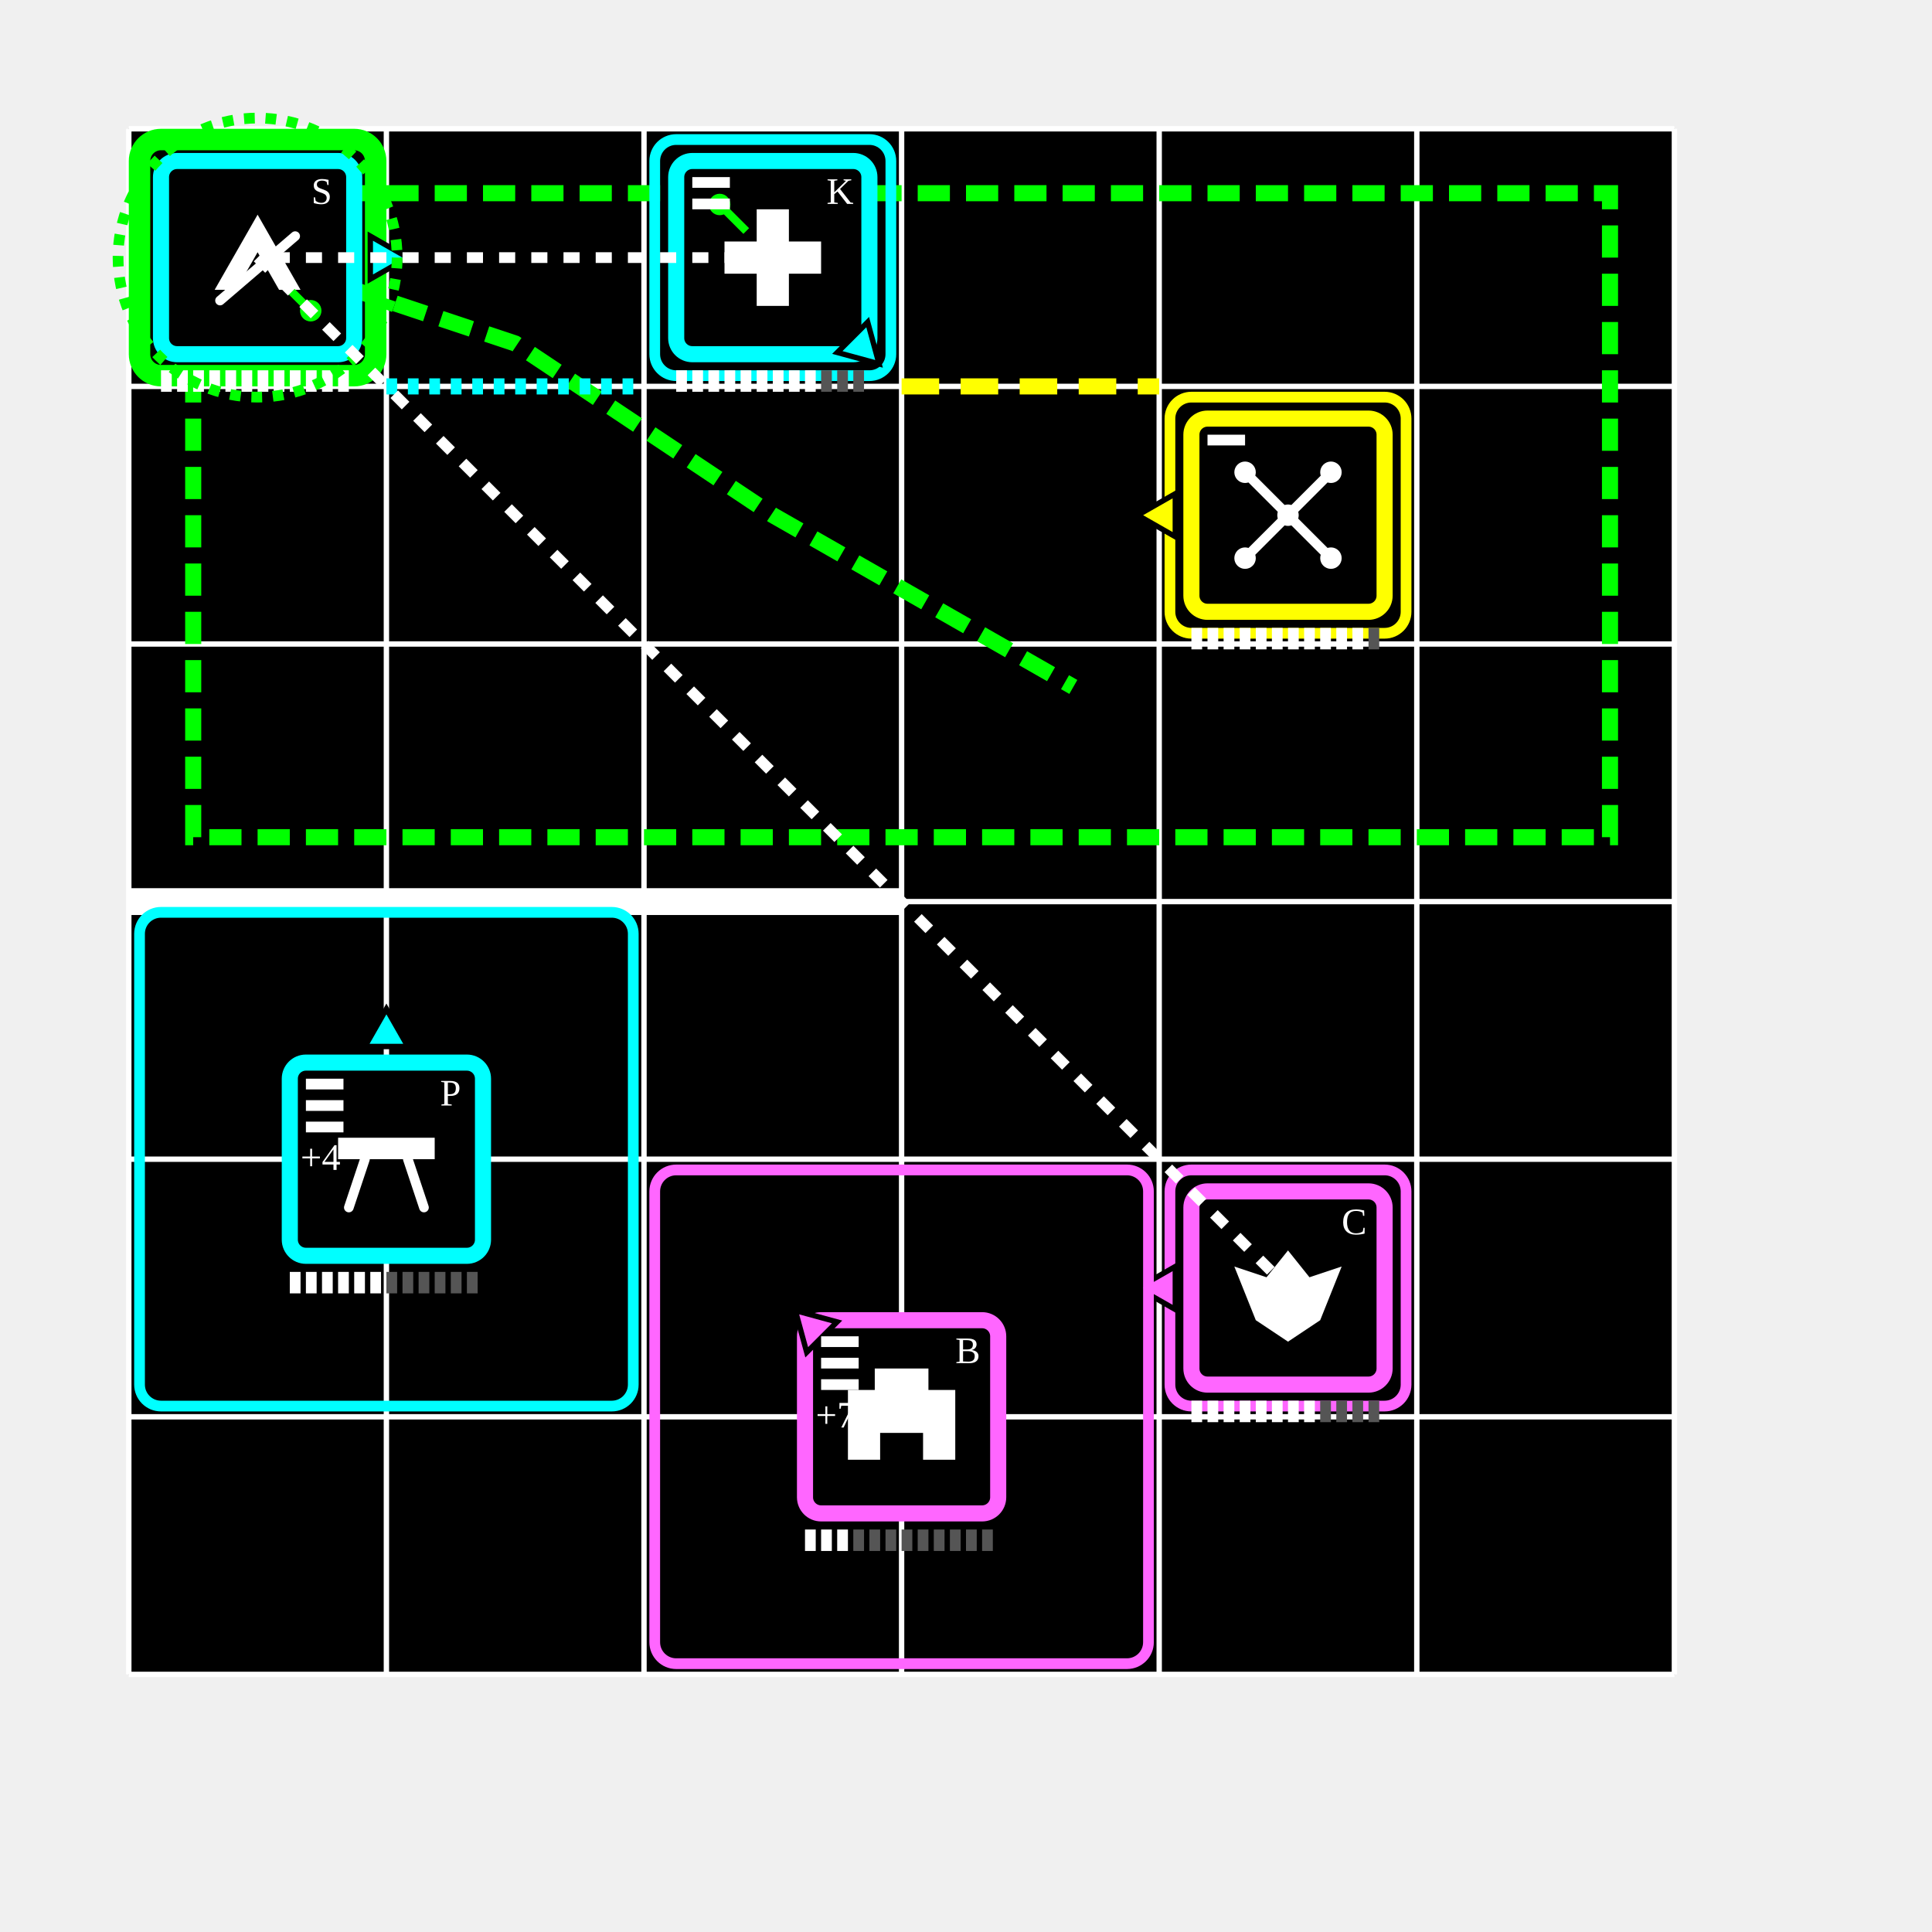
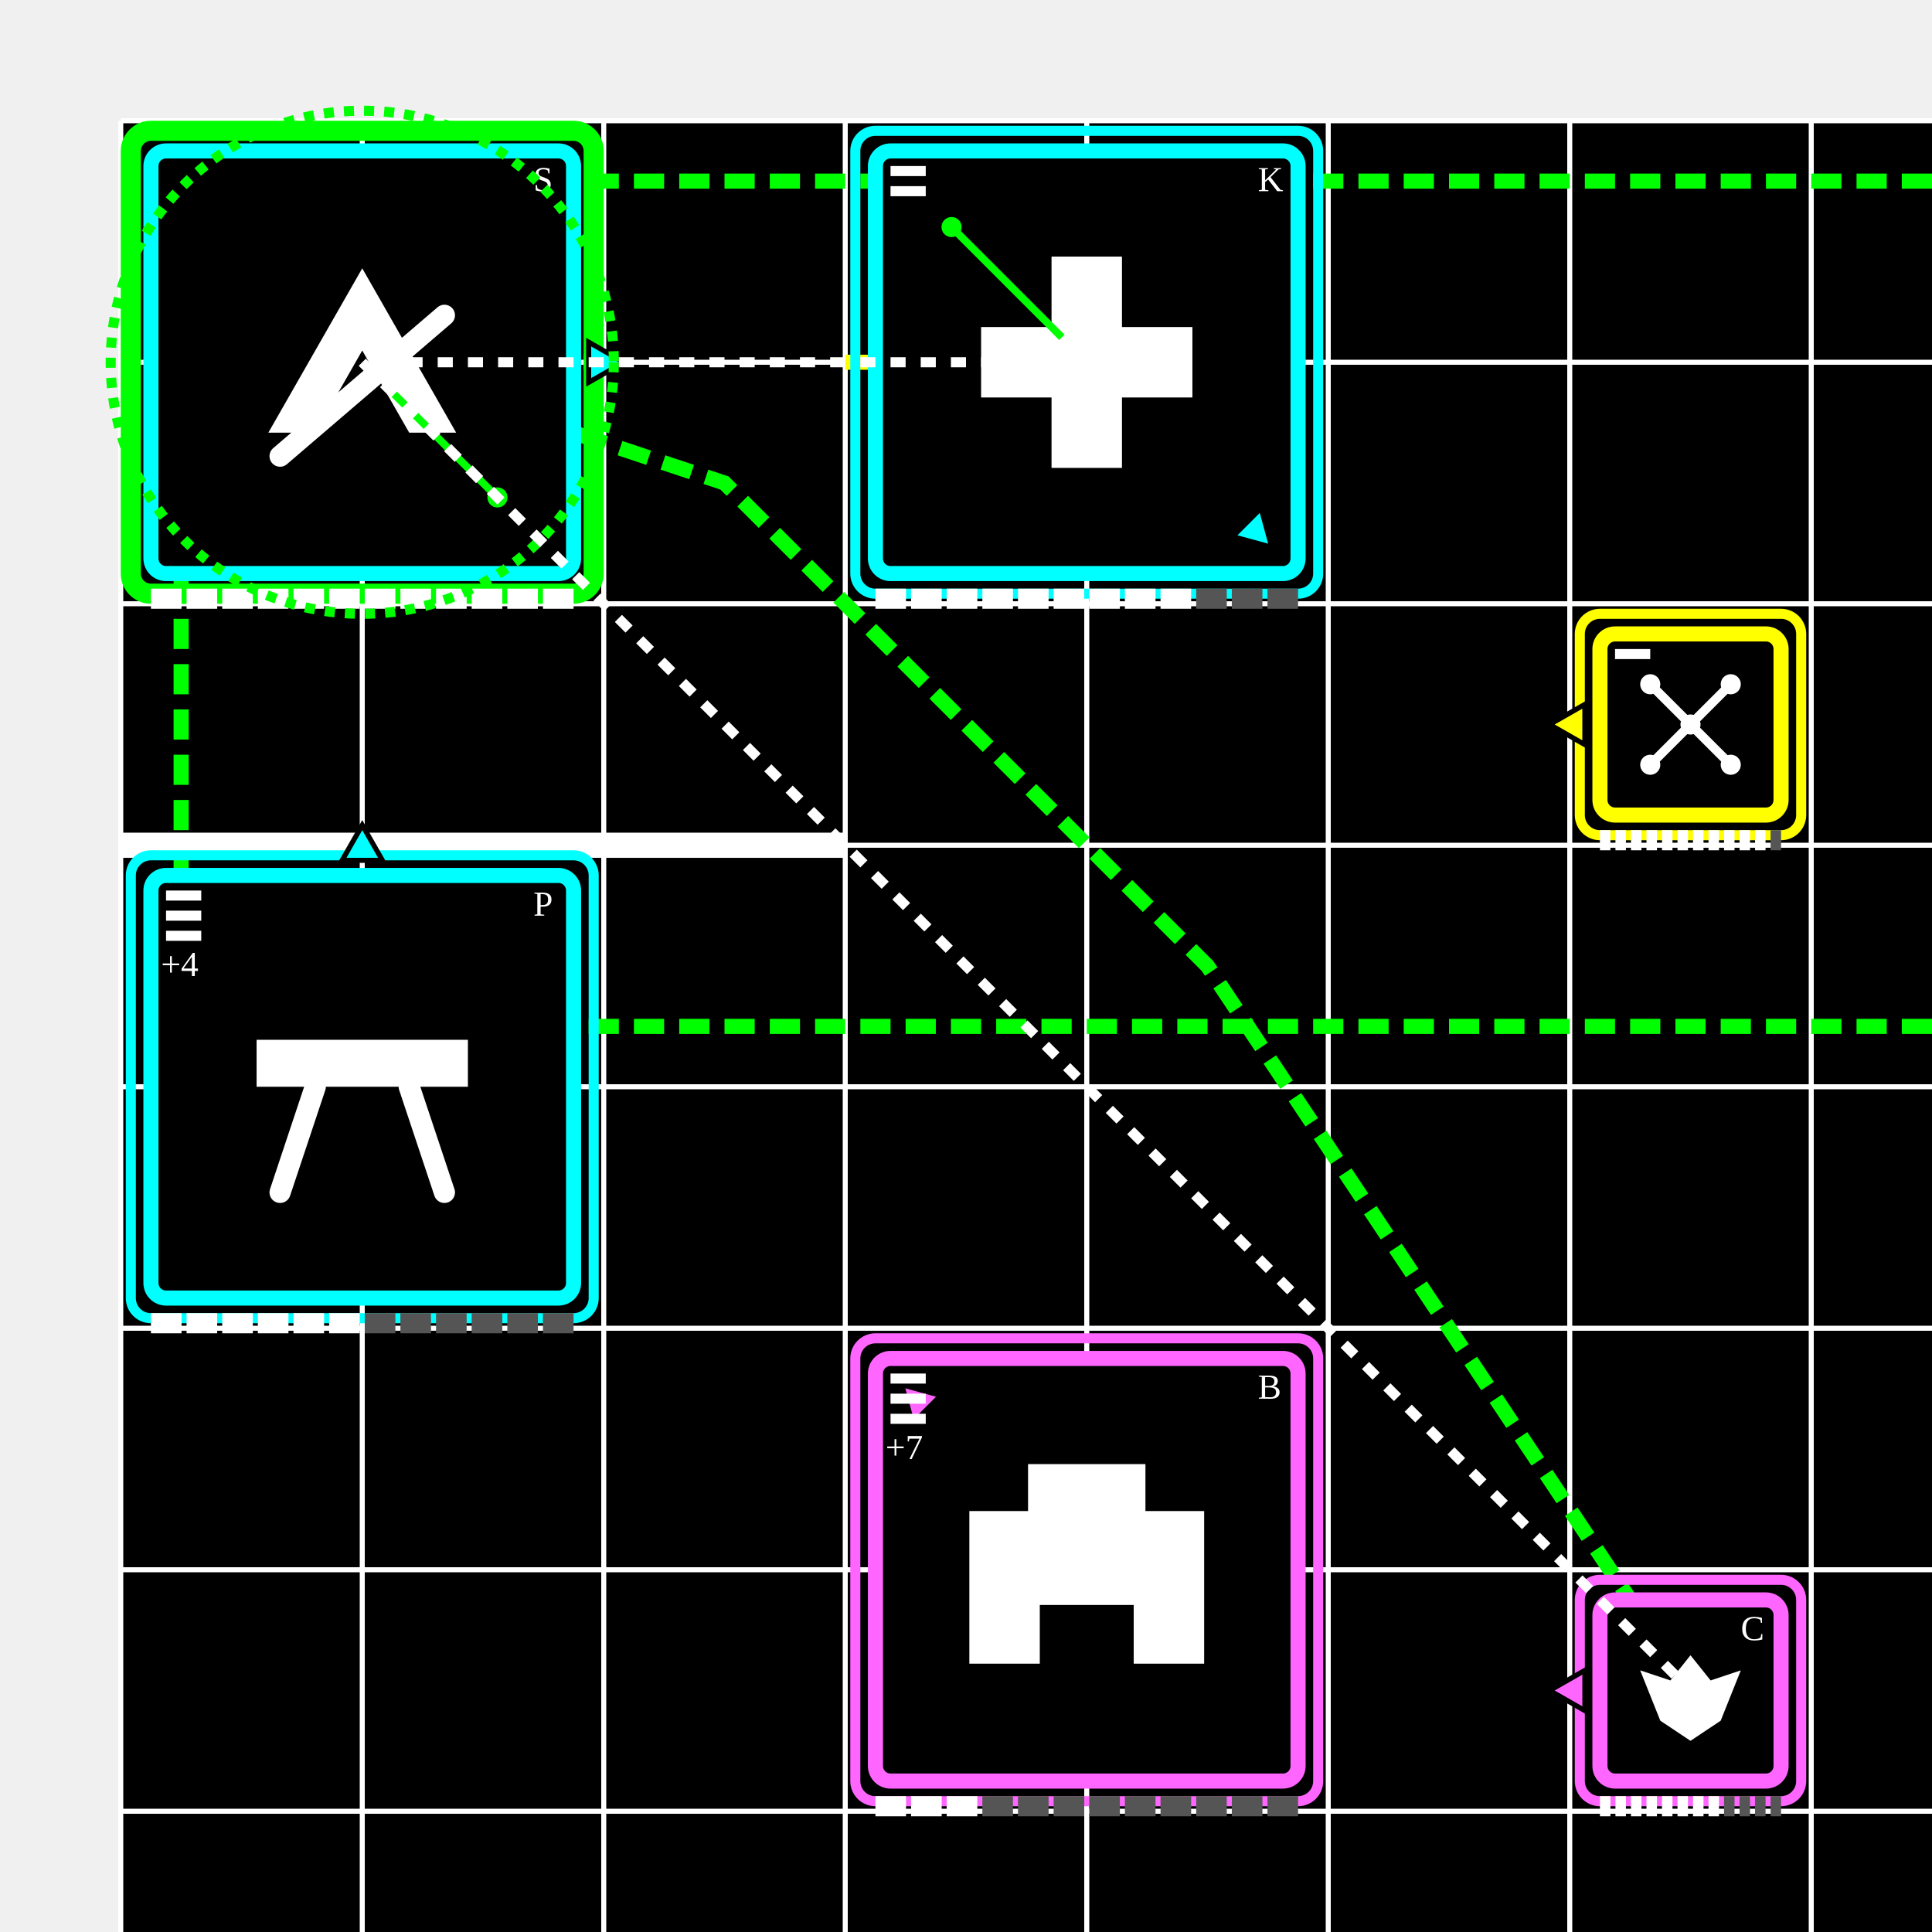
- <svg xmlns="http://www.w3.org/2000/svg" class="battlefield-svg" role="application" aria-label="Simulation sandbox battlefield at exact tick 24, 6 visible units; selected unit 1" viewBox="0 0 360 360" width="768" height="768" data-review-palette="high-contrast" style="background:#0b100f">
+ <svg xmlns="http://www.w3.org/2000/svg" class="battlefield-svg" role="application" aria-label="Simulation sandbox battlefield at exact tick 24, 6 visible units; selected unit 1" viewBox="0 0 384 384" width="768" height="768" data-review-palette="high-contrast" style="background:#0b100f">
  <g transform="translate(24 24) scale(1)">
-     <rect data-layer="terrain" x="0" y="0" width="288" height="288" fill="#000000" />
+     <rect data-layer="terrain" x="0" y="0" width="384" height="384" fill="#000000" />
    <rect data-terrain="rough" x="0" y="0" width="48" height="48" fill="#000000" opacity="0.22" />
    <rect data-terrain="rough" x="144" y="0" width="48" height="48" fill="#000000" opacity="0.22" />
+     <rect data-terrain="rough" x="288" y="0" width="48" height="48" fill="#000000" opacity="0.22" />
    <rect data-terrain="rough" x="96" y="48" width="48" height="48" fill="#000000" opacity="0.22" />
    <rect data-terrain="rough" x="240" y="48" width="48" height="48" fill="#000000" opacity="0.22" />
    <rect data-terrain="rough" x="48" y="96" width="48" height="48" fill="#000000" opacity="0.22" />
    <rect data-terrain="rough" x="192" y="96" width="48" height="48" fill="#000000" opacity="0.22" />
+     <rect data-terrain="rough" x="336" y="96" width="48" height="48" fill="#000000" opacity="0.22" />
    <rect data-terrain="rough" x="0" y="144" width="48" height="48" fill="#000000" opacity="0.22" />
    <rect data-terrain="rough" x="144" y="144" width="48" height="48" fill="#000000" opacity="0.22" />
+     <rect data-terrain="rough" x="288" y="144" width="48" height="48" fill="#000000" opacity="0.22" />
    <rect data-terrain="rough" x="96" y="192" width="48" height="48" fill="#000000" opacity="0.22" />
    <rect data-terrain="rough" x="240" y="192" width="48" height="48" fill="#000000" opacity="0.22" />
    <rect data-terrain="rough" x="48" y="240" width="48" height="48" fill="#000000" opacity="0.22" />
    <rect data-terrain="rough" x="192" y="240" width="48" height="48" fill="#000000" opacity="0.22" />
+     <rect data-terrain="rough" x="336" y="240" width="48" height="48" fill="#000000" opacity="0.22" />
+     <rect data-terrain="rough" x="0" y="288" width="48" height="48" fill="#000000" opacity="0.22" />
+     <rect data-terrain="rough" x="144" y="288" width="48" height="48" fill="#000000" opacity="0.22" />
+     <rect data-terrain="rough" x="288" y="288" width="48" height="48" fill="#000000" opacity="0.22" />
+     <rect data-terrain="rough" x="96" y="336" width="48" height="48" fill="#000000" opacity="0.22" />
+     <rect data-terrain="rough" x="240" y="336" width="48" height="48" fill="#000000" opacity="0.22" />
    <g data-layer="grid">
-       <line x1="0" y1="0" x2="0" y2="288" stroke="#ffffff" stroke-width="1" />
-       <line x1="48" y1="0" x2="48" y2="288" stroke="#ffffff" stroke-width="1" />
-       <line x1="96" y1="0" x2="96" y2="288" stroke="#ffffff" stroke-width="1" />
-       <line x1="144" y1="0" x2="144" y2="288" stroke="#ffffff" stroke-width="1" />
-       <line x1="192" y1="0" x2="192" y2="288" stroke="#ffffff" stroke-width="1" />
-       <line x1="240" y1="0" x2="240" y2="288" stroke="#ffffff" stroke-width="1" />
-       <line x1="288" y1="0" x2="288" y2="288" stroke="#ffffff" stroke-width="1" />
-       <line x1="0" y1="0" x2="288" y2="0" stroke="#ffffff" stroke-width="1" />
-       <line x1="0" y1="48" x2="288" y2="48" stroke="#ffffff" stroke-width="1" />
-       <line x1="0" y1="96" x2="288" y2="96" stroke="#ffffff" stroke-width="1" />
-       <line x1="0" y1="144" x2="288" y2="144" stroke="#ffffff" stroke-width="1" />
-       <line x1="0" y1="192" x2="288" y2="192" stroke="#ffffff" stroke-width="1" />
-       <line x1="0" y1="240" x2="288" y2="240" stroke="#ffffff" stroke-width="1" />
-       <line x1="0" y1="288" x2="288" y2="288" stroke="#ffffff" stroke-width="1" />
+       <line x1="0" y1="0" x2="0" y2="384" stroke="#ffffff" stroke-width="1" />
+       <line x1="48" y1="0" x2="48" y2="384" stroke="#ffffff" stroke-width="1" />
+       <line x1="96" y1="0" x2="96" y2="384" stroke="#ffffff" stroke-width="1" />
+       <line x1="144" y1="0" x2="144" y2="384" stroke="#ffffff" stroke-width="1" />
+       <line x1="192" y1="0" x2="192" y2="384" stroke="#ffffff" stroke-width="1" />
+       <line x1="240" y1="0" x2="240" y2="384" stroke="#ffffff" stroke-width="1" />
+       <line x1="288" y1="0" x2="288" y2="384" stroke="#ffffff" stroke-width="1" />
+       <line x1="336" y1="0" x2="336" y2="384" stroke="#ffffff" stroke-width="1" />
+       <line x1="384" y1="0" x2="384" y2="384" stroke="#ffffff" stroke-width="1" />
+       <line x1="0" y1="0" x2="384" y2="0" stroke="#ffffff" stroke-width="1" />
+       <line x1="0" y1="48" x2="384" y2="48" stroke="#ffffff" stroke-width="1" />
+       <line x1="0" y1="96" x2="384" y2="96" stroke="#ffffff" stroke-width="1" />
+       <line x1="0" y1="144" x2="384" y2="144" stroke="#ffffff" stroke-width="1" />
+       <line x1="0" y1="192" x2="384" y2="192" stroke="#ffffff" stroke-width="1" />
+       <line x1="0" y1="240" x2="384" y2="240" stroke="#ffffff" stroke-width="1" />
+       <line x1="0" y1="288" x2="384" y2="288" stroke="#ffffff" stroke-width="1" />
+       <line x1="0" y1="336" x2="384" y2="336" stroke="#ffffff" stroke-width="1" />
+       <line x1="0" y1="384" x2="384" y2="384" stroke="#ffffff" stroke-width="1" />
    </g>
    <g data-layer="overlays">
-       <polyline data-overlay-id="selected-los-1" data-overlay-kind="line-of-sight" data-overlay-disposition="exact" data-path-segments="3" points="24,24 72,40 120,72 176,104" fill="none" stroke="#00ff00" stroke-width="3" stroke-dasharray="6,3" />
-       <polyline data-overlay-id="whole-command-1" data-overlay-kind="command" data-overlay-disposition="exact" data-path-segments="4" points="12,12 276,12 276,132 12,132 12,12" fill="none" stroke="#00ff00" stroke-width="3" stroke-dasharray="6,3" />
+       <polyline data-overlay-id="selected-los-1" data-overlay-kind="line-of-sight" data-overlay-disposition="exact" data-path-segments="3" points="48,48 120,72 216,168 312,312" fill="none" stroke="#00ff00" stroke-width="3" stroke-dasharray="6,3" />
+       <polyline data-overlay-id="whole-command-1" data-overlay-kind="command" data-overlay-disposition="exact" data-path-segments="4" points="12,12 372,12 372,180 12,180 12,12" fill="none" stroke="#00ff00" stroke-width="3" stroke-dasharray="6,3" />
    </g>
    <g data-layer="edges">
      <line data-edge-kind="wall" data-edge-state="solid" x1="0" y1="144" x2="144" y2="144" stroke="#ffffff" stroke-width="5" stroke-dasharray="none" />
      <line data-edge-kind="door" data-edge-state="open" x1="144" y1="48" x2="192" y2="48" stroke="#ffff00" stroke-width="3" stroke-dasharray="7 4" />
      <line data-edge-kind="window" data-edge-state="intact" x1="48" y1="48" x2="96" y2="48" stroke="#00ffff" stroke-width="3" stroke-dasharray="2 2" />
    </g>
    <g data-layer="units">
      <g data-unit-id="1" data-health-segments="12" data-semantic-zoom="Detailed" tabindex="0" role="button" aria-label="Blue rifleman Bravo 6, cell A1, elevation 0, 100 health, facing east">
-         <rect data-authoritative-footprint="true" x="2" y="2" width="44" height="44" rx="4" fill="none" stroke="#00ff00" stroke-width="4" stroke-dasharray="none" />
-         <rect x="6" y="6" width="36" height="36" rx="3" fill="#000000" stroke="#00ffff" stroke-width="3" stroke-dasharray="none" />
-         <g transform="translate(12 12)" data-class-id="rifleman">
+         <rect data-authoritative-footprint="true" x="2" y="2" width="92" height="92" rx="4" fill="none" stroke="#00ff00" stroke-width="4" stroke-dasharray="none" />
+         <rect data-unit-symbol="true" x="6" y="6" width="84" height="84" rx="3" fill="#000000" stroke="#00ffff" stroke-width="3" stroke-dasharray="none" />
+         <g transform="translate(48 48) scale(2.333333) translate(-12 -12)" data-class-id="rifleman">
          <path d="M4 18 L12 4 L20 18 L16 18 L12 11 L8 18 Z" fill="#ffffff" />
          <path d="M5 20 L19 8" fill="none" stroke="#ffffff" stroke-width="1.8" stroke-linecap="round" stroke-linejoin="round" />
        </g>
-         <rect data-health-position="0" x="6" y="45" width="2" height="4" fill="#ffffff" />
-         <rect data-health-position="1" x="9" y="45" width="2" height="4" fill="#ffffff" />
-         <rect data-health-position="2" x="12" y="45" width="2" height="4" fill="#ffffff" />
-         <rect data-health-position="3" x="15" y="45" width="2" height="4" fill="#ffffff" />
-         <rect data-health-position="4" x="18" y="45" width="2" height="4" fill="#ffffff" />
-         <rect data-health-position="5" x="21" y="45" width="2" height="4" fill="#ffffff" />
-         <rect data-health-position="6" x="24" y="45" width="2" height="4" fill="#ffffff" />
-         <rect data-health-position="7" x="27" y="45" width="2" height="4" fill="#ffffff" />
-         <rect data-health-position="8" x="30" y="45" width="2" height="4" fill="#ffffff" />
-         <rect data-health-position="9" x="33" y="45" width="2" height="4" fill="#ffffff" />
-         <rect data-health-position="10" x="36" y="45" width="2" height="4" fill="#ffffff" />
-         <rect data-health-position="11" x="39" y="45" width="2" height="4" fill="#ffffff" />
-         <polygon data-facing-wedge="body" points="45,28 52,24 45,20" fill="#00ffff" stroke="#000000" stroke-width="1" />
+         <rect data-health-position="0" x="6" y="93" width="6.083" height="4" fill="#ffffff" />
+         <rect data-health-position="1" x="13.083" y="93" width="6.083" height="4" fill="#ffffff" />
+         <rect data-health-position="2" x="20.167" y="93" width="6.083" height="4" fill="#ffffff" />
+         <rect data-health-position="3" x="27.25" y="93" width="6.083" height="4" fill="#ffffff" />
+         <rect data-health-position="4" x="34.333" y="93" width="6.083" height="4" fill="#ffffff" />
+         <rect data-health-position="5" x="41.417" y="93" width="6.083" height="4" fill="#ffffff" />
+         <rect data-health-position="6" x="48.5" y="93" width="6.083" height="4" fill="#ffffff" />
+         <rect data-health-position="7" x="55.583" y="93" width="6.083" height="4" fill="#ffffff" />
+         <rect data-health-position="8" x="62.667" y="93" width="6.083" height="4" fill="#ffffff" />
+         <rect data-health-position="9" x="69.75" y="93" width="6.083" height="4" fill="#ffffff" />
+         <rect data-health-position="10" x="76.833" y="93" width="6.083" height="4" fill="#ffffff" />
+         <rect data-health-position="11" x="83.917" y="93" width="6.083" height="4" fill="#ffffff" />
+         <polygon data-facing-wedge="body" points="93,52 100,48 93,44" fill="#00ffff" stroke="#000000" stroke-width="1" />
        <g data-secondary-heading="weapon" aria-label="weapon heading">
-           <line x1="28.95" y1="28.95" x2="33.899" y2="33.899" stroke="#00ff00" stroke-width="1.5" />
-           <circle cx="33.899" cy="33.899" r="2" fill="#00ff00" />
-         </g>
-         <text data-stance-mark="true" x="34" y="14" fill="#ffffff" font-size="7">S</text>
-         <circle data-focus-ring="true" cx="24" cy="24" r="26" fill="none" stroke="#00ff00" stroke-width="2" stroke-dasharray="2,2" />
-       </g>
-       <g data-unit-id="2" data-health-segments="9" data-semantic-zoom="Detailed" tabindex="-1" role="button" aria-label="Blue medic Mercy, cell C1, elevation 2, 75 health, facing south-east">
-         <rect data-authoritative-footprint="true" x="98" y="2" width="44" height="44" rx="4" fill="none" stroke="#00ffff" stroke-width="2" stroke-dasharray="none" />
-         <rect x="102" y="6" width="36" height="36" rx="3" fill="#000000" stroke="#00ffff" stroke-width="3" stroke-dasharray="none" />
-         <g transform="translate(108 12)" data-class-id="medic">
+           <line x1="52.95" y1="52.95" x2="74.87" y2="74.87" stroke="#00ff00" stroke-width="1.5" />
+           <circle cx="74.87" cy="74.87" r="2" fill="#00ff00" />
+         </g>
+         <text data-stance-mark="true" x="82" y="14" fill="#ffffff" font-size="7">S</text>
+         <circle data-focus-ring="true" cx="48" cy="48" r="50" fill="none" stroke="#00ff00" stroke-width="2" stroke-dasharray="2,2" />
+       </g>
+       <g data-unit-id="2" data-health-segments="9" data-semantic-zoom="Detailed" tabindex="-1" role="button" aria-label="Blue medic Mercy, cell D1, elevation 2, 75 health, facing south-east">
+         <rect data-authoritative-footprint="true" x="146" y="2" width="92" height="92" rx="4" fill="none" stroke="#00ffff" stroke-width="2" stroke-dasharray="none" />
+         <rect data-unit-symbol="true" x="150" y="6" width="84" height="84" rx="3" fill="#000000" stroke="#00ffff" stroke-width="3" stroke-dasharray="none" />
+         <g transform="translate(192 48) scale(2.333333) translate(-12 -12)" data-class-id="medic">
          <path d="M9 3 H15 V9 H21 V15 H15 V21 H9 V15 H3 V9 H9 Z" fill="#ffffff" />
        </g>
-         <rect data-health-position="0" x="102" y="45" width="2" height="4" fill="#ffffff" />
-         <rect data-health-position="1" x="105" y="45" width="2" height="4" fill="#ffffff" />
-         <rect data-health-position="2" x="108" y="45" width="2" height="4" fill="#ffffff" />
-         <rect data-health-position="3" x="111" y="45" width="2" height="4" fill="#ffffff" />
-         <rect data-health-position="4" x="114" y="45" width="2" height="4" fill="#ffffff" />
-         <rect data-health-position="5" x="117" y="45" width="2" height="4" fill="#ffffff" />
-         <rect data-health-position="6" x="120" y="45" width="2" height="4" fill="#ffffff" />
-         <rect data-health-position="7" x="123" y="45" width="2" height="4" fill="#ffffff" />
-         <rect data-health-position="8" x="126" y="45" width="2" height="4" fill="#ffffff" />
-         <rect data-health-position="9" x="129" y="45" width="2" height="4" fill="#555555" />
-         <rect data-health-position="10" x="132" y="45" width="2" height="4" fill="#555555" />
-         <rect data-health-position="11" x="135" y="45" width="2" height="4" fill="#555555" />
-         <polygon data-facing-wedge="body" points="132.021,41.678 139.799,43.799 137.678,36.021" fill="#00ffff" stroke="#000000" stroke-width="1" />
+         <rect data-health-position="0" x="150" y="93" width="6.083" height="4" fill="#ffffff" />
+         <rect data-health-position="1" x="157.083" y="93" width="6.083" height="4" fill="#ffffff" />
+         <rect data-health-position="2" x="164.167" y="93" width="6.083" height="4" fill="#ffffff" />
+         <rect data-health-position="3" x="171.25" y="93" width="6.083" height="4" fill="#ffffff" />
+         <rect data-health-position="4" x="178.333" y="93" width="6.083" height="4" fill="#ffffff" />
+         <rect data-health-position="5" x="185.417" y="93" width="6.083" height="4" fill="#ffffff" />
+         <rect data-health-position="6" x="192.5" y="93" width="6.083" height="4" fill="#ffffff" />
+         <rect data-health-position="7" x="199.583" y="93" width="6.083" height="4" fill="#ffffff" />
+         <rect data-health-position="8" x="206.667" y="93" width="6.083" height="4" fill="#ffffff" />
+         <rect data-health-position="9" x="213.75" y="93" width="6.083" height="4" fill="#555555" />
+         <rect data-health-position="10" x="220.833" y="93" width="6.083" height="4" fill="#555555" />
+         <rect data-health-position="11" x="227.917" y="93" width="6.083" height="4" fill="#555555" />
+         <polygon data-facing-wedge="body" points="220.991,82.648 228.77,84.77 226.648,76.991" fill="#00ffff" stroke="#000000" stroke-width="1" />
        <g data-secondary-heading="sensor" aria-label="sensor heading">
-           <line x1="115.05" y1="19.05" x2="110.101" y2="14.101" stroke="#00ff00" stroke-width="1.5" />
-           <circle cx="110.101" cy="14.101" r="2" fill="#00ff00" />
-         </g>
-         <line data-elevation-bar="1" x1="105" y1="10" x2="112" y2="10" stroke="#ffffff" stroke-width="2" />
-         <line data-elevation-bar="2" x1="105" y1="14" x2="112" y2="14" stroke="#ffffff" stroke-width="2" />
-         <text data-stance-mark="true" x="130" y="14" fill="#ffffff" font-size="7">K</text>
+           <line x1="187.05" y1="43.05" x2="165.13" y2="21.13" stroke="#00ff00" stroke-width="1.5" />
+           <circle cx="165.13" cy="21.13" r="2" fill="#00ff00" />
+         </g>
+         <line data-elevation-bar="1" x1="153" y1="10" x2="160" y2="10" stroke="#ffffff" stroke-width="2" />
+         <line data-elevation-bar="2" x1="153" y1="14" x2="160" y2="14" stroke="#ffffff" stroke-width="2" />
+         <text data-stance-mark="true" x="226" y="14" fill="#ffffff" font-size="7">K</text>
      </g>
      <g data-unit-id="3" data-health-segments="6" data-semantic-zoom="Detailed" tabindex="-1" role="button" aria-label="Blue gunner Anvil, cell A4, elevation 4, 50 health, facing north">
        <rect data-authoritative-footprint="true" x="2" y="146" width="92" height="92" rx="4" fill="none" stroke="#00ffff" stroke-width="2" stroke-dasharray="none" />
-         <rect x="30" y="174" width="36" height="36" rx="3" fill="#000000" stroke="#00ffff" stroke-width="3" stroke-dasharray="none" />
-         <g transform="translate(36 180)" data-class-id="gunner">
+         <rect data-unit-symbol="true" x="6" y="150" width="84" height="84" rx="3" fill="#000000" stroke="#00ffff" stroke-width="3" stroke-dasharray="none" />
+         <g transform="translate(48 192) scale(2.333333) translate(-12 -12)" data-class-id="gunner">
          <path d="M3 8 H21 V12 H3 Z" fill="#ffffff" />
          <path d="M8 12 L5 21 M16 12 L19 21" fill="none" stroke="#ffffff" stroke-width="1.8" stroke-linecap="round" stroke-linejoin="round" />
        </g>
-         <rect data-health-position="0" x="30" y="213" width="2" height="4" fill="#ffffff" />
-         <rect data-health-position="1" x="33" y="213" width="2" height="4" fill="#ffffff" />
-         <rect data-health-position="2" x="36" y="213" width="2" height="4" fill="#ffffff" />
-         <rect data-health-position="3" x="39" y="213" width="2" height="4" fill="#ffffff" />
-         <rect data-health-position="4" x="42" y="213" width="2" height="4" fill="#ffffff" />
-         <rect data-health-position="5" x="45" y="213" width="2" height="4" fill="#ffffff" />
-         <rect data-health-position="6" x="48" y="213" width="2" height="4" fill="#555555" />
-         <rect data-health-position="7" x="51" y="213" width="2" height="4" fill="#555555" />
-         <rect data-health-position="8" x="54" y="213" width="2" height="4" fill="#555555" />
-         <rect data-health-position="9" x="57" y="213" width="2" height="4" fill="#555555" />
-         <rect data-health-position="10" x="60" y="213" width="2" height="4" fill="#555555" />
-         <rect data-health-position="11" x="63" y="213" width="2" height="4" fill="#555555" />
-         <polygon data-facing-wedge="body" points="52,171 48,164 44,171" fill="#00ffff" stroke="#000000" stroke-width="1" />
-         <line data-elevation-bar="1" x1="33" y1="178" x2="40" y2="178" stroke="#ffffff" stroke-width="2" />
-         <line data-elevation-bar="2" x1="33" y1="182" x2="40" y2="182" stroke="#ffffff" stroke-width="2" />
-         <line data-elevation-bar="3" x1="33" y1="186" x2="40" y2="186" stroke="#ffffff" stroke-width="2" />
-         <text data-elevation-label="true" x="32" y="194" fill="#ffffff" font-size="7">+4</text>
-         <text data-stance-mark="true" x="58" y="182" fill="#ffffff" font-size="7">P</text>
-       </g>
-       <g data-unit-id="4" data-health-segments="11" data-semantic-zoom="Detailed" tabindex="-1" role="button" aria-label="Neutral observation drone Kite, cell E2, elevation 1, 92 health, facing west">
-         <rect data-authoritative-footprint="true" x="194" y="50" width="44" height="44" rx="4" fill="none" stroke="#ffff00" stroke-width="2" stroke-dasharray="none" />
-         <rect x="198" y="54" width="36" height="36" rx="3" fill="#000000" stroke="#ffff00" stroke-width="3" stroke-dasharray="none" />
-         <g transform="translate(204 60)" data-class-id="observation-drone">
+         <rect data-health-position="0" x="6" y="237" width="6.083" height="4" fill="#ffffff" />
+         <rect data-health-position="1" x="13.083" y="237" width="6.083" height="4" fill="#ffffff" />
+         <rect data-health-position="2" x="20.167" y="237" width="6.083" height="4" fill="#ffffff" />
+         <rect data-health-position="3" x="27.25" y="237" width="6.083" height="4" fill="#ffffff" />
+         <rect data-health-position="4" x="34.333" y="237" width="6.083" height="4" fill="#ffffff" />
+         <rect data-health-position="5" x="41.417" y="237" width="6.083" height="4" fill="#ffffff" />
+         <rect data-health-position="6" x="48.5" y="237" width="6.083" height="4" fill="#555555" />
+         <rect data-health-position="7" x="55.583" y="237" width="6.083" height="4" fill="#555555" />
+         <rect data-health-position="8" x="62.667" y="237" width="6.083" height="4" fill="#555555" />
+         <rect data-health-position="9" x="69.75" y="237" width="6.083" height="4" fill="#555555" />
+         <rect data-health-position="10" x="76.833" y="237" width="6.083" height="4" fill="#555555" />
+         <rect data-health-position="11" x="83.917" y="237" width="6.083" height="4" fill="#555555" />
+         <polygon data-facing-wedge="body" points="52,147 48,140 44,147" fill="#00ffff" stroke="#000000" stroke-width="1" />
+         <line data-elevation-bar="1" x1="9" y1="154" x2="16" y2="154" stroke="#ffffff" stroke-width="2" />
+         <line data-elevation-bar="2" x1="9" y1="158" x2="16" y2="158" stroke="#ffffff" stroke-width="2" />
+         <line data-elevation-bar="3" x1="9" y1="162" x2="16" y2="162" stroke="#ffffff" stroke-width="2" />
+         <text data-elevation-label="true" x="8" y="170" fill="#ffffff" font-size="7">+4</text>
+         <text data-stance-mark="true" x="82" y="158" fill="#ffffff" font-size="7">P</text>
+       </g>
+       <g data-unit-id="4" data-health-segments="11" data-semantic-zoom="Detailed" tabindex="-1" role="button" aria-label="Neutral observation drone Kite, cell G3, elevation 1, 92 health, facing west">
+         <rect data-authoritative-footprint="true" x="290" y="98" width="44" height="44" rx="4" fill="none" stroke="#ffff00" stroke-width="2" stroke-dasharray="none" />
+         <rect data-unit-symbol="true" x="294" y="102" width="36" height="36" rx="3" fill="#000000" stroke="#ffff00" stroke-width="3" stroke-dasharray="none" />
+         <g transform="translate(312 120) scale(1) translate(-12 -12)" data-class-id="observation-drone">
          <path d="M12 12 L4 4 M12 12 L20 4 M12 12 L4 20 M12 12 L20 20" fill="none" stroke="#ffffff" stroke-width="1.8" stroke-linecap="round" stroke-linejoin="round" />
          <circle cx="4" cy="4" r="2" fill="#ffffff" />
          <circle cx="20" cy="4" r="2" fill="#ffffff" />
          <circle cx="4" cy="20" r="2" fill="#ffffff" />
          <circle cx="20" cy="20" r="2" fill="#ffffff" />
          <circle cx="12" cy="12" r="2" fill="#ffffff" />
        </g>
-         <rect data-health-position="0" x="198" y="93" width="2" height="4" fill="#ffffff" />
-         <rect data-health-position="1" x="201" y="93" width="2" height="4" fill="#ffffff" />
-         <rect data-health-position="2" x="204" y="93" width="2" height="4" fill="#ffffff" />
-         <rect data-health-position="3" x="207" y="93" width="2" height="4" fill="#ffffff" />
-         <rect data-health-position="4" x="210" y="93" width="2" height="4" fill="#ffffff" />
-         <rect data-health-position="5" x="213" y="93" width="2" height="4" fill="#ffffff" />
-         <rect data-health-position="6" x="216" y="93" width="2" height="4" fill="#ffffff" />
-         <rect data-health-position="7" x="219" y="93" width="2" height="4" fill="#ffffff" />
-         <rect data-health-position="8" x="222" y="93" width="2" height="4" fill="#ffffff" />
-         <rect data-health-position="9" x="225" y="93" width="2" height="4" fill="#ffffff" />
-         <rect data-health-position="10" x="228" y="93" width="2" height="4" fill="#ffffff" />
-         <rect data-health-position="11" x="231" y="93" width="2" height="4" fill="#555555" />
-         <polygon data-facing-wedge="body" points="195,68 188,72 195,76" fill="#ffff00" stroke="#000000" stroke-width="1" />
-         <line data-elevation-bar="1" x1="201" y1="58" x2="208" y2="58" stroke="#ffffff" stroke-width="2" />
-       </g>
-       <g data-unit-id="5" data-health-segments="8" data-semantic-zoom="Detailed" tabindex="-1" role="button" aria-label="Arcane goblin Needle, cell E5, elevation 0, 67 health, facing west">
-         <rect data-authoritative-footprint="true" x="194" y="194" width="44" height="44" rx="4" fill="none" stroke="#ff66ff" stroke-width="2" stroke-dasharray="none" />
-         <rect x="198" y="198" width="36" height="36" rx="3" fill="#000000" stroke="#ff66ff" stroke-width="3" stroke-dasharray="none" />
-         <g transform="translate(204 204)" data-class-id="goblin">
+         <rect data-health-position="0" x="294" y="141" width="2.083" height="4" fill="#ffffff" />
+         <rect data-health-position="1" x="297.083" y="141" width="2.083" height="4" fill="#ffffff" />
+         <rect data-health-position="2" x="300.167" y="141" width="2.083" height="4" fill="#ffffff" />
+         <rect data-health-position="3" x="303.25" y="141" width="2.083" height="4" fill="#ffffff" />
+         <rect data-health-position="4" x="306.333" y="141" width="2.083" height="4" fill="#ffffff" />
+         <rect data-health-position="5" x="309.417" y="141" width="2.083" height="4" fill="#ffffff" />
+         <rect data-health-position="6" x="312.5" y="141" width="2.083" height="4" fill="#ffffff" />
+         <rect data-health-position="7" x="315.583" y="141" width="2.083" height="4" fill="#ffffff" />
+         <rect data-health-position="8" x="318.667" y="141" width="2.083" height="4" fill="#ffffff" />
+         <rect data-health-position="9" x="321.75" y="141" width="2.083" height="4" fill="#ffffff" />
+         <rect data-health-position="10" x="324.833" y="141" width="2.083" height="4" fill="#ffffff" />
+         <rect data-health-position="11" x="327.917" y="141" width="2.083" height="4" fill="#555555" />
+         <polygon data-facing-wedge="body" points="291,116 284,120 291,124" fill="#ffff00" stroke="#000000" stroke-width="1" />
+         <line data-elevation-bar="1" x1="297" y1="106" x2="304" y2="106" stroke="#ffffff" stroke-width="2" />
+       </g>
+       <g data-unit-id="5" data-health-segments="8" data-semantic-zoom="Detailed" tabindex="-1" role="button" aria-label="Arcane goblin Needle, cell G7, elevation 0, 67 health, facing west">
+         <rect data-authoritative-footprint="true" x="290" y="290" width="44" height="44" rx="4" fill="none" stroke="#ff66ff" stroke-width="2" stroke-dasharray="none" />
+         <rect data-unit-symbol="true" x="294" y="294" width="36" height="36" rx="3" fill="#000000" stroke="#ff66ff" stroke-width="3" stroke-dasharray="none" />
+         <g transform="translate(312 312) scale(1) translate(-12 -12)" data-class-id="goblin">
          <path d="M2 8 L8 10 L12 5 L16 10 L22 8 L18 18 L12 22 L6 18 Z" fill="#ffffff" />
        </g>
-         <rect data-health-position="0" x="198" y="237" width="2" height="4" fill="#ffffff" />
-         <rect data-health-position="1" x="201" y="237" width="2" height="4" fill="#ffffff" />
-         <rect data-health-position="2" x="204" y="237" width="2" height="4" fill="#ffffff" />
-         <rect data-health-position="3" x="207" y="237" width="2" height="4" fill="#ffffff" />
-         <rect data-health-position="4" x="210" y="237" width="2" height="4" fill="#ffffff" />
-         <rect data-health-position="5" x="213" y="237" width="2" height="4" fill="#ffffff" />
-         <rect data-health-position="6" x="216" y="237" width="2" height="4" fill="#ffffff" />
-         <rect data-health-position="7" x="219" y="237" width="2" height="4" fill="#ffffff" />
-         <rect data-health-position="8" x="222" y="237" width="2" height="4" fill="#555555" />
-         <rect data-health-position="9" x="225" y="237" width="2" height="4" fill="#555555" />
-         <rect data-health-position="10" x="228" y="237" width="2" height="4" fill="#555555" />
-         <rect data-health-position="11" x="231" y="237" width="2" height="4" fill="#555555" />
-         <polygon data-facing-wedge="body" points="195,212 188,216 195,220" fill="#ff66ff" stroke="#000000" stroke-width="1" />
-         <text data-stance-mark="true" x="226" y="206" fill="#ffffff" font-size="7">C</text>
-       </g>
-       <g data-unit-id="6" data-health-segments="3" data-semantic-zoom="Detailed" tabindex="-1" role="button" aria-label="Arcane troll Stone, cell C5, elevation 7, 25 health, facing north-west">
-         <rect data-authoritative-footprint="true" x="98" y="194" width="92" height="92" rx="4" fill="none" stroke="#ff66ff" stroke-width="2" stroke-dasharray="none" />
-         <rect x="126" y="222" width="36" height="36" rx="3" fill="#000000" stroke="#ff66ff" stroke-width="3" stroke-dasharray="none" />
-         <g transform="translate(132 228)" data-class-id="troll">
+         <rect data-health-position="0" x="294" y="333" width="2.083" height="4" fill="#ffffff" />
+         <rect data-health-position="1" x="297.083" y="333" width="2.083" height="4" fill="#ffffff" />
+         <rect data-health-position="2" x="300.167" y="333" width="2.083" height="4" fill="#ffffff" />
+         <rect data-health-position="3" x="303.25" y="333" width="2.083" height="4" fill="#ffffff" />
+         <rect data-health-position="4" x="306.333" y="333" width="2.083" height="4" fill="#ffffff" />
+         <rect data-health-position="5" x="309.417" y="333" width="2.083" height="4" fill="#ffffff" />
+         <rect data-health-position="6" x="312.5" y="333" width="2.083" height="4" fill="#ffffff" />
+         <rect data-health-position="7" x="315.583" y="333" width="2.083" height="4" fill="#ffffff" />
+         <rect data-health-position="8" x="318.667" y="333" width="2.083" height="4" fill="#555555" />
+         <rect data-health-position="9" x="321.75" y="333" width="2.083" height="4" fill="#555555" />
+         <rect data-health-position="10" x="324.833" y="333" width="2.083" height="4" fill="#555555" />
+         <rect data-health-position="11" x="327.917" y="333" width="2.083" height="4" fill="#555555" />
+         <polygon data-facing-wedge="body" points="291,308 284,312 291,316" fill="#ff66ff" stroke="#000000" stroke-width="1" />
+         <text data-stance-mark="true" x="322" y="302" fill="#ffffff" font-size="7">C</text>
+       </g>
+       <g data-unit-id="6" data-health-segments="3" data-semantic-zoom="Detailed" tabindex="-1" role="button" aria-label="Arcane troll Stone, cell D6, elevation 7, 25 health, facing north-west">
+         <rect data-authoritative-footprint="true" x="146" y="242" width="92" height="92" rx="4" fill="none" stroke="#ff66ff" stroke-width="2" stroke-dasharray="none" />
+         <rect data-unit-symbol="true" x="150" y="246" width="84" height="84" rx="3" fill="#000000" stroke="#ff66ff" stroke-width="3" stroke-dasharray="none" />
+         <g transform="translate(192 288) scale(2.333333) translate(-12 -12)" data-class-id="troll">
          <path d="M2 7 H7 V3 H17 V7 H22 V20 H16 V15 H8 V20 H2 Z" fill="#ffffff" />
        </g>
-         <rect data-health-position="0" x="126" y="261" width="2" height="4" fill="#ffffff" />
-         <rect data-health-position="1" x="129" y="261" width="2" height="4" fill="#ffffff" />
-         <rect data-health-position="2" x="132" y="261" width="2" height="4" fill="#ffffff" />
-         <rect data-health-position="3" x="135" y="261" width="2" height="4" fill="#555555" />
-         <rect data-health-position="4" x="138" y="261" width="2" height="4" fill="#555555" />
-         <rect data-health-position="5" x="141" y="261" width="2" height="4" fill="#555555" />
-         <rect data-health-position="6" x="144" y="261" width="2" height="4" fill="#555555" />
-         <rect data-health-position="7" x="147" y="261" width="2" height="4" fill="#555555" />
-         <rect data-health-position="8" x="150" y="261" width="2" height="4" fill="#555555" />
-         <rect data-health-position="9" x="153" y="261" width="2" height="4" fill="#555555" />
-         <rect data-health-position="10" x="156" y="261" width="2" height="4" fill="#555555" />
-         <rect data-health-position="11" x="159" y="261" width="2" height="4" fill="#555555" />
-         <polygon data-facing-wedge="body" points="131.979,222.322 124.201,220.201 126.322,227.979" fill="#ff66ff" stroke="#000000" stroke-width="1" />
-         <line data-elevation-bar="1" x1="129" y1="226" x2="136" y2="226" stroke="#ffffff" stroke-width="2" />
-         <line data-elevation-bar="2" x1="129" y1="230" x2="136" y2="230" stroke="#ffffff" stroke-width="2" />
-         <line data-elevation-bar="3" x1="129" y1="234" x2="136" y2="234" stroke="#ffffff" stroke-width="2" />
-         <text data-elevation-label="true" x="128" y="242" fill="#ffffff" font-size="7">+7</text>
-         <text data-stance-mark="true" x="154" y="230" fill="#ffffff" font-size="7">B</text>
+         <rect data-health-position="0" x="150" y="333" width="6.083" height="4" fill="#ffffff" />
+         <rect data-health-position="1" x="157.083" y="333" width="6.083" height="4" fill="#ffffff" />
+         <rect data-health-position="2" x="164.167" y="333" width="6.083" height="4" fill="#ffffff" />
+         <rect data-health-position="3" x="171.25" y="333" width="6.083" height="4" fill="#555555" />
+         <rect data-health-position="4" x="178.333" y="333" width="6.083" height="4" fill="#555555" />
+         <rect data-health-position="5" x="185.417" y="333" width="6.083" height="4" fill="#555555" />
+         <rect data-health-position="6" x="192.5" y="333" width="6.083" height="4" fill="#555555" />
+         <rect data-health-position="7" x="199.583" y="333" width="6.083" height="4" fill="#555555" />
+         <rect data-health-position="8" x="206.667" y="333" width="6.083" height="4" fill="#555555" />
+         <rect data-health-position="9" x="213.75" y="333" width="6.083" height="4" fill="#555555" />
+         <rect data-health-position="10" x="220.833" y="333" width="6.083" height="4" fill="#555555" />
+         <rect data-health-position="11" x="227.917" y="333" width="6.083" height="4" fill="#555555" />
+         <polygon data-facing-wedge="body" points="163.009,253.352 155.23,251.23 157.352,259.009" fill="#ff66ff" stroke="#000000" stroke-width="1" />
+         <line data-elevation-bar="1" x1="153" y1="250" x2="160" y2="250" stroke="#ffffff" stroke-width="2" />
+         <line data-elevation-bar="2" x1="153" y1="254" x2="160" y2="254" stroke="#ffffff" stroke-width="2" />
+         <line data-elevation-bar="3" x1="153" y1="258" x2="160" y2="258" stroke="#ffffff" stroke-width="2" />
+         <text data-elevation-label="true" x="152" y="266" fill="#ffffff" font-size="7">+7</text>
+         <text data-stance-mark="true" x="226" y="254" fill="#ffffff" font-size="7">B</text>
      </g>
    </g>
    <g data-layer="effects">
-       <line data-action-trace="2401" data-action-kind="attack" x1="24" y1="24" x2="216" y2="216" stroke="#ffffff" stroke-width="2" stroke-dasharray="3,3" />
-       <line data-action-trace="2402" data-action-kind="communication" x1="120" y1="24" x2="24" y2="24" stroke="#ffffff" stroke-width="2" stroke-dasharray="3,3" />
+       <line data-action-trace="2401" data-action-kind="attack" x1="48" y1="48" x2="312" y2="312" stroke="#ffffff" stroke-width="2" stroke-dasharray="3,3" />
+       <line data-action-trace="2402" data-action-kind="communication" x1="192" y1="48" x2="48" y2="48" stroke="#ffffff" stroke-width="2" stroke-dasharray="3,3" />
    </g>
  </g>
</svg>
